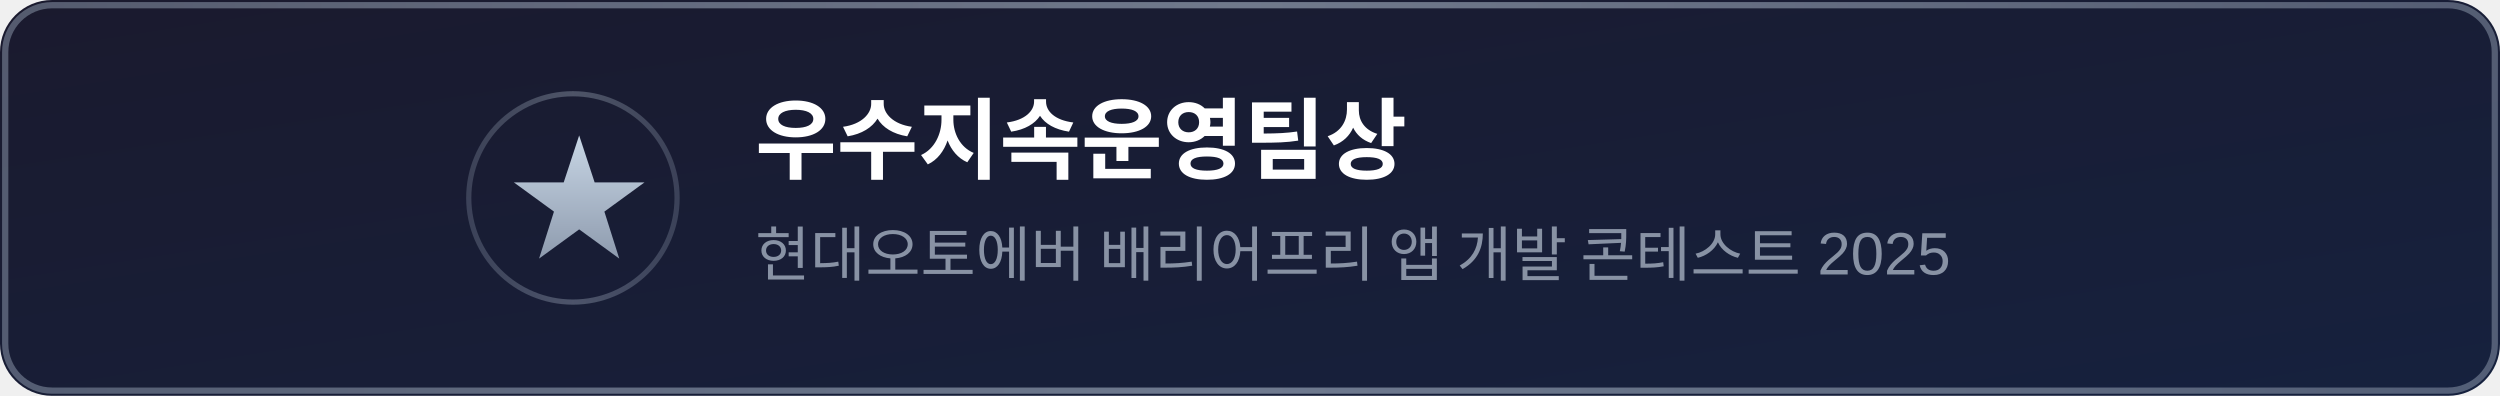
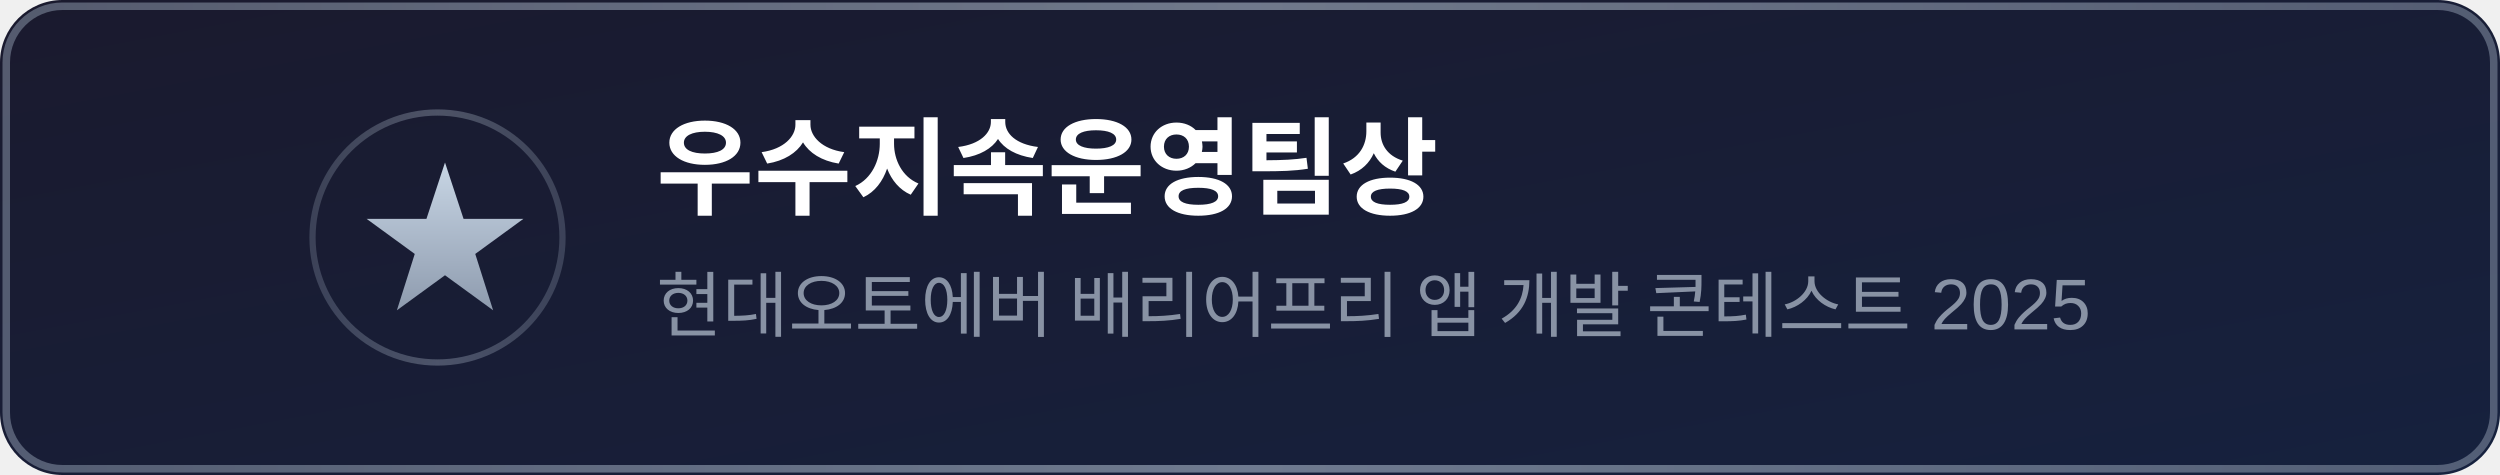
- <svg xmlns="http://www.w3.org/2000/svg" width="480" height="76" viewBox="0 0 480 76">
+ <svg xmlns="http://www.w3.org/2000/svg" width="400" height="76" viewBox="0 0 400 76">
  <defs>
    <linearGradient id="silver-bg" x1="0%" y1="0%" x2="100%" y2="100%">
      <stop offset="0%" style="stop-color:#1a1a2e" />
      <stop offset="100%" style="stop-color:#16213e" />
    </linearGradient>
    <linearGradient id="silver-accent" x1="0%" y1="0%" x2="100%" y2="0%">
      <stop offset="0%" style="stop-color:#8e9bae" />
      <stop offset="50%" style="stop-color:#c8d6e5" />
      <stop offset="100%" style="stop-color:#8e9bae" />
    </linearGradient>
    <linearGradient id="silver-text" x1="0%" y1="0%" x2="0%" y2="100%">
      <stop offset="0%" style="stop-color:#c8d6e5" />
      <stop offset="100%" style="stop-color:#8e9bae" />
    </linearGradient>
  </defs>
-   <rect width="480" height="76" rx="10" ry="10" fill="url(#silver-bg)" />
-   <rect x="1" y="1" width="478" height="74" rx="9" ry="9" fill="none" stroke="url(#silver-accent)" stroke-width="1.2" opacity="0.5" />
-   <circle cx="110" cy="38" r="20" fill="none" stroke="url(#silver-accent)" stroke-width="1" opacity="0.3" />
-   <g transform="translate(98, 26)" fill="url(#silver-text)">
+   <rect width="400" height="76" rx="10" ry="10" fill="url(#silver-bg)" />
+   <rect x="1" y="1" width="398" height="74" rx="9" ry="9" fill="none" stroke="url(#silver-accent)" stroke-width="1.2" opacity="0.5" />
+   <circle cx="70" cy="38" r="20" fill="none" stroke="url(#silver-accent)" stroke-width="1" opacity="0.3" />
+   <g transform="translate(58, 26)" fill="url(#silver-text)">
    <path d="M12 0L14.7 8.2H23.4L16.4 13.3L19 21.5L12 16.4L5 21.5L7.6 13.3L0.6 8.2H9.3L12 0Z" transform="scale(1.1)" />
  </g>
-   <text x="145" y="33" font-family="'Segoe UI', 'SF Pro Display', -apple-system, Arial, sans-serif" font-size="17" font-weight="700" fill="#ffffff">우수지속운영팀상</text>
-   <text x="145" y="53" font-family="'Segoe UI', 'SF Pro Display', -apple-system, Arial, sans-serif" font-size="11.5" fill="#8892a4">현대오토에버 배리어프리 앱 개발 콘테스트 2025</text>
+   <text x="105" y="33" font-family="'Segoe UI', 'SF Pro Display', -apple-system, Arial, sans-serif" font-size="17" font-weight="700" fill="#ffffff">우수지속운영팀상</text>
+   <text x="105" y="53" font-family="'Segoe UI', 'SF Pro Display', -apple-system, Arial, sans-serif" font-size="11.5" fill="#8892a4">현대오토에버 배리어프리 앱 개발 콘테스트 2025</text>
</svg>
